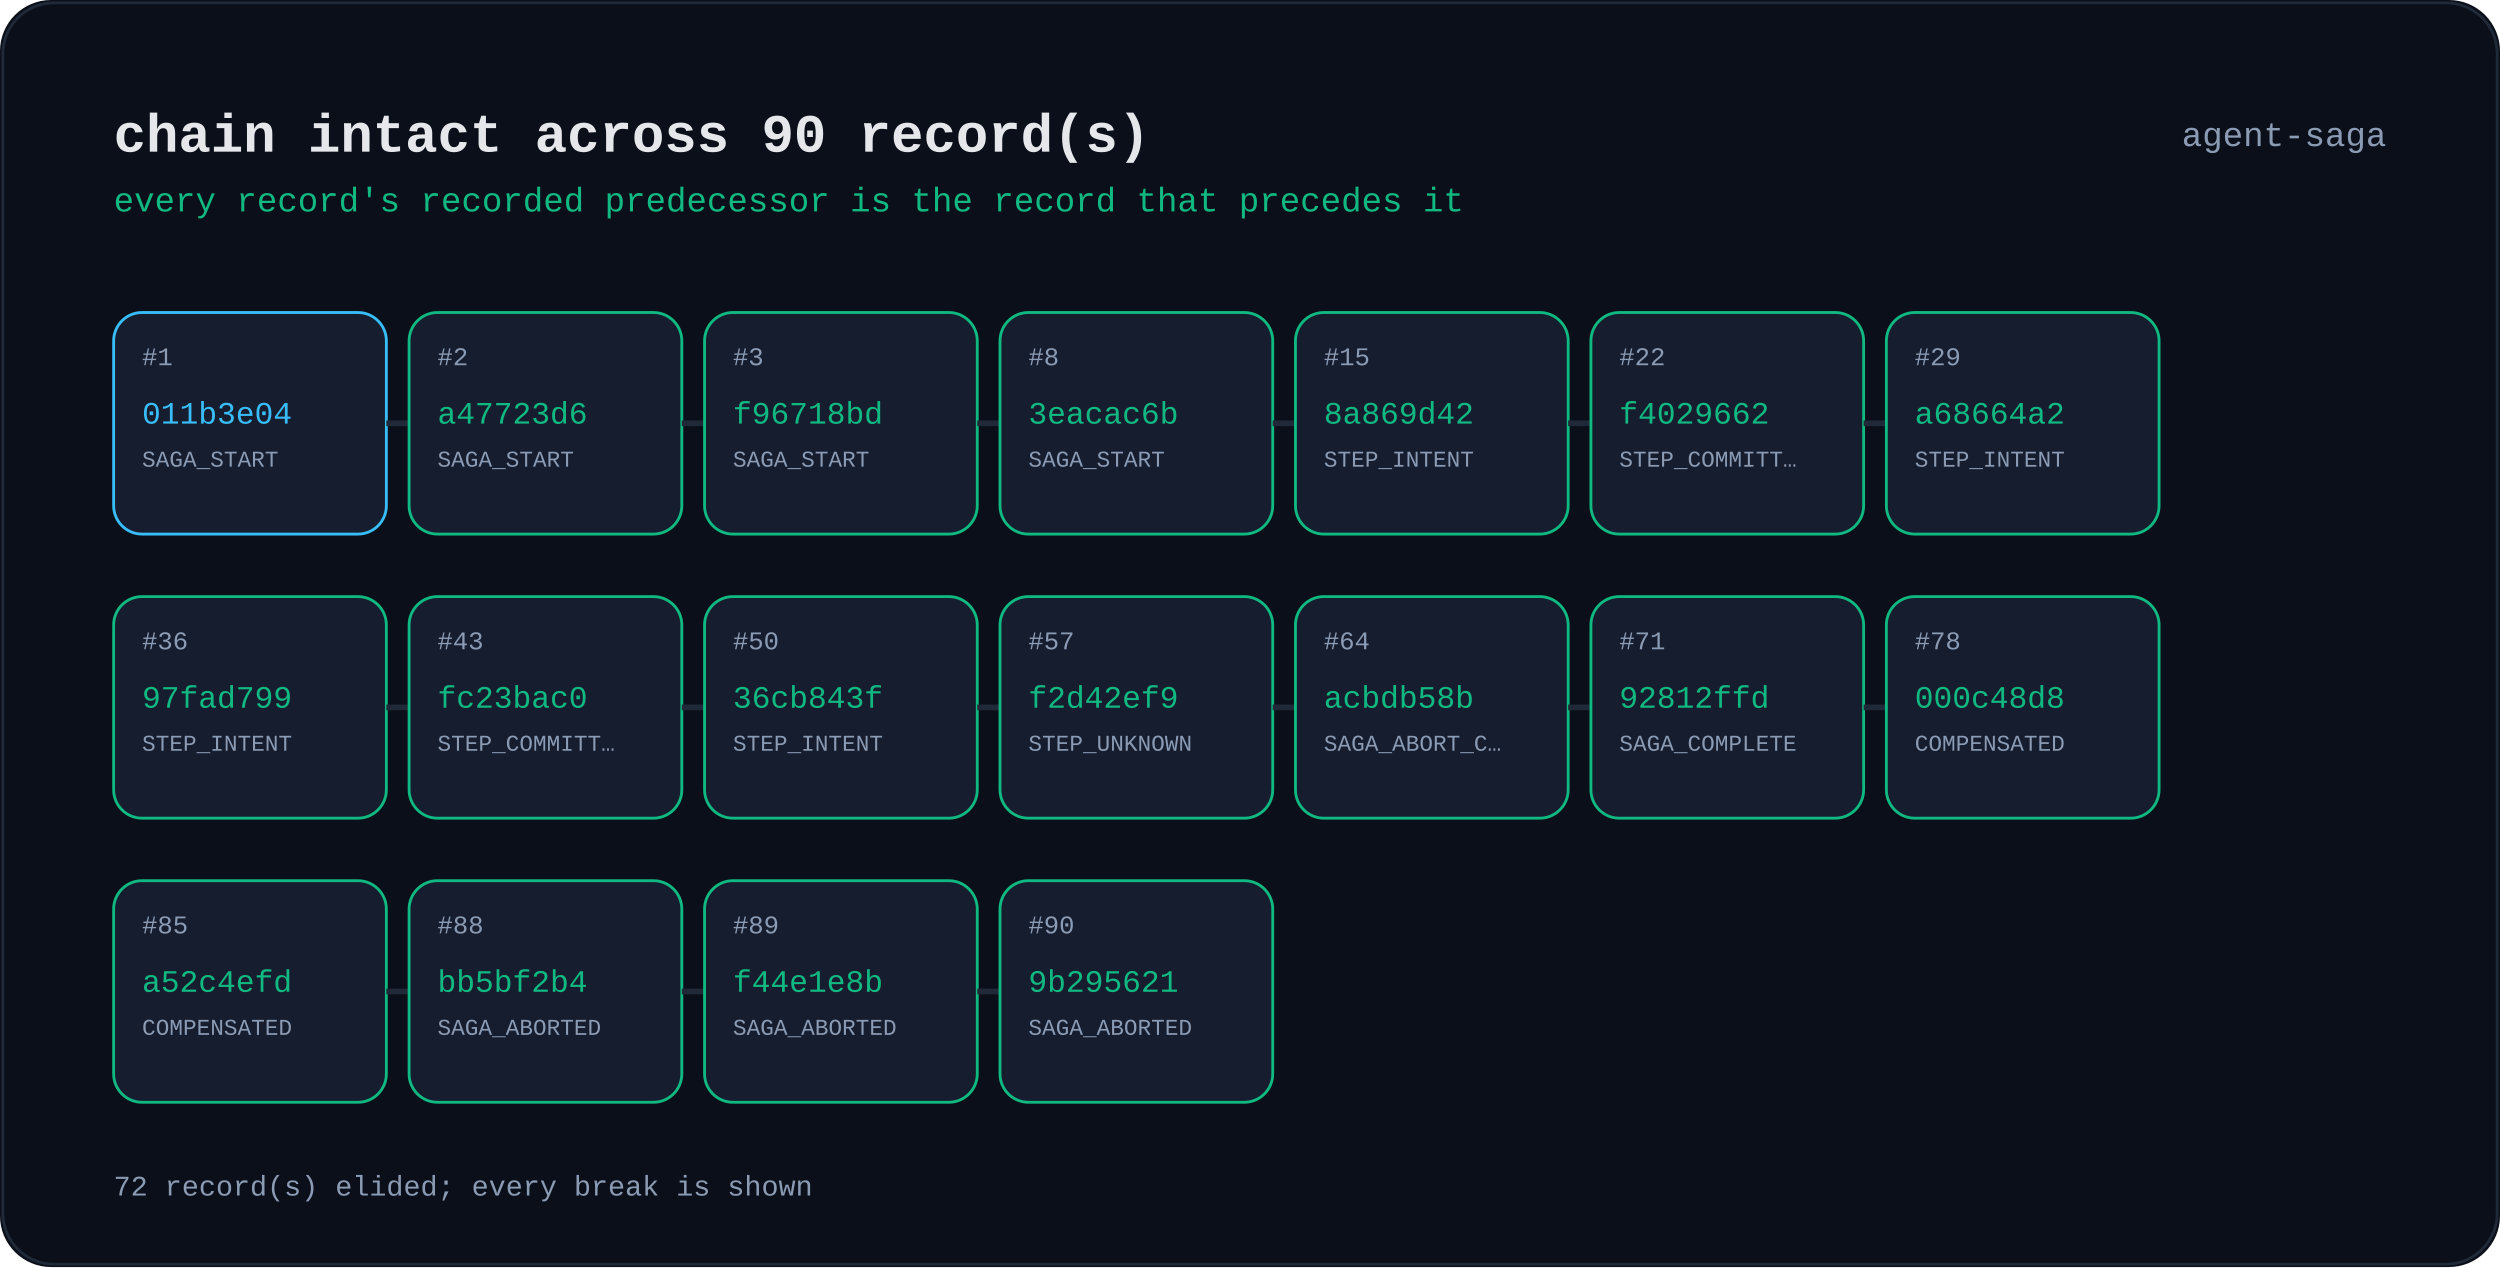
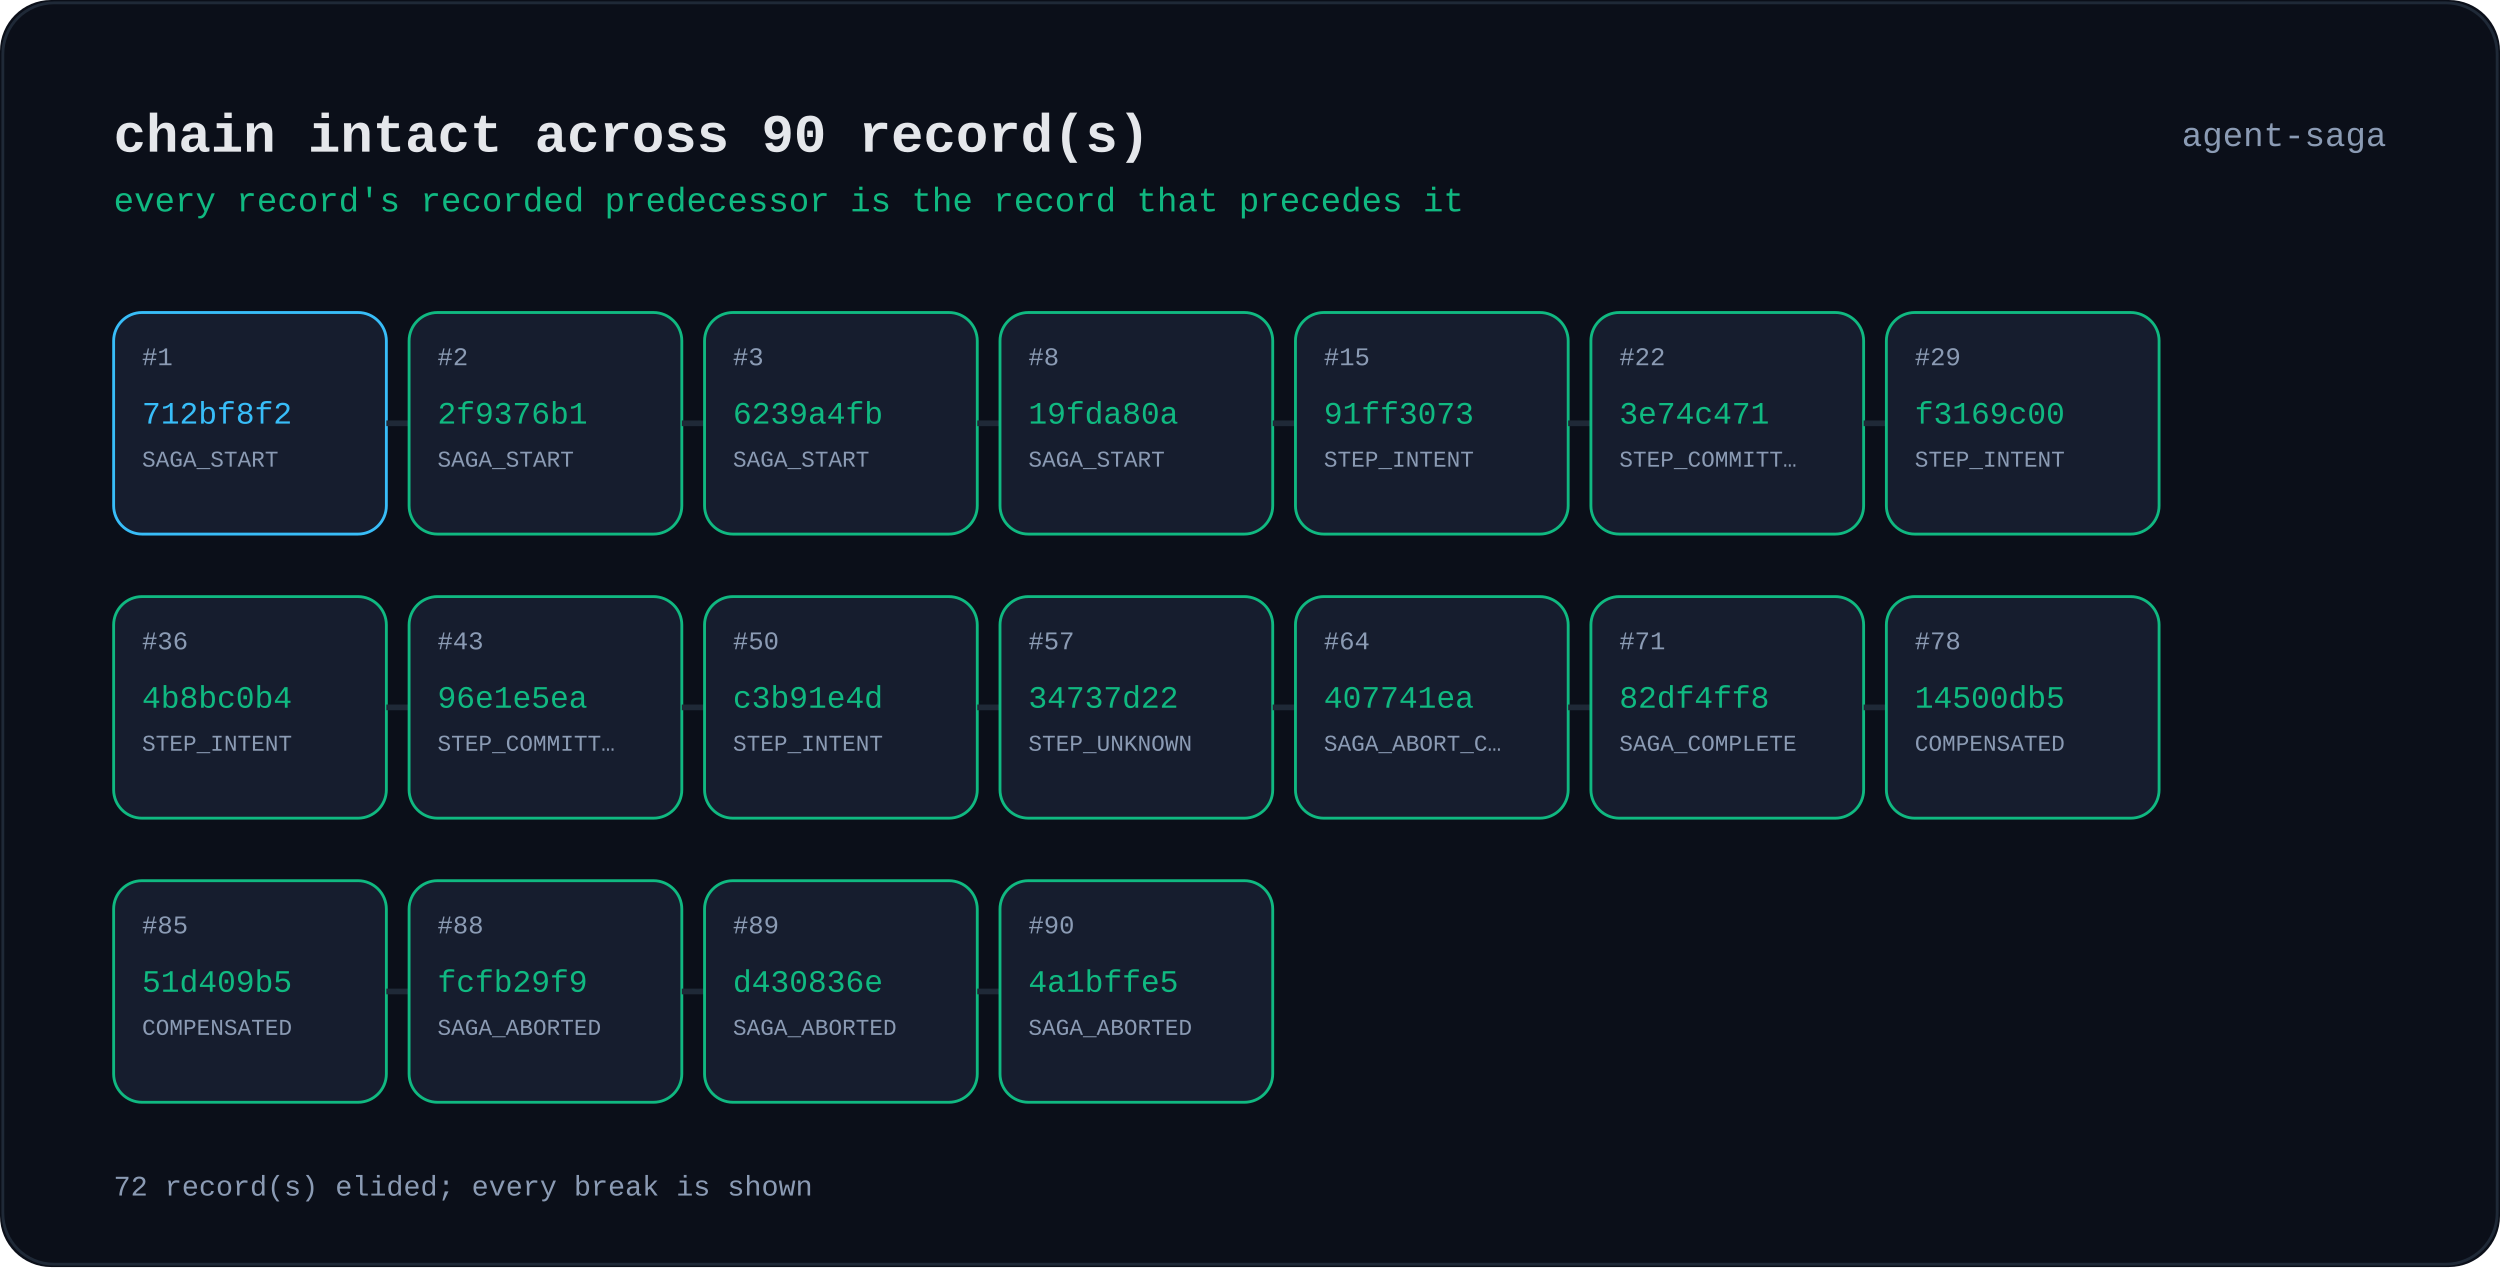
<svg xmlns="http://www.w3.org/2000/svg" viewBox="0 0 880 446" width="880" height="446" role="img" aria-label="chain intact across 90 record(s). every record's recorded predecessor is the ...">
  <style>
text{font-family:ui-monospace, SFMono-Regular, 'SF Mono', Menlo, Consolas, 'Liberation Mono', monospace;dominant-baseline:middle}
.t{fill:#e5e7eb}.m{fill:#8b9bb4}
.a0{animation:a0 4.79s linear infinite;}@keyframes a0{0%,3.13%{opacity:0}11.9%,100%{opacity:1}}
.a1{animation:a1 4.79s linear infinite;}@keyframes a1{0%,11.48%{opacity:0;transform:translateY(7px)}19.83%,100%{opacity:1;transform:translateY(0)}}
.a2{animation:a2 4.79s linear infinite;}@keyframes a2{0%,13.15%{opacity:0;transform:translateY(7px)}21.5%,100%{opacity:1;transform:translateY(0)}}
.a3{animation:a3 4.79s linear infinite;}@keyframes a3{0%,14.82%{opacity:0;transform:translateY(7px)}23.17%,100%{opacity:1;transform:translateY(0)}}
.a4{animation:a4 4.79s linear infinite;}@keyframes a4{0%,16.49%{opacity:0;transform:translateY(7px)}24.84%,100%{opacity:1;transform:translateY(0)}}
.a5{animation:a5 4.79s linear infinite;}@keyframes a5{0%,18.16%{opacity:0;transform:translateY(7px)}26.51%,100%{opacity:1;transform:translateY(0)}}
.a6{animation:a6 4.79s linear infinite;}@keyframes a6{0%,19.83%{opacity:0;transform:translateY(7px)}28.18%,100%{opacity:1;transform:translateY(0)}}
.a7{animation:a7 4.79s linear infinite;}@keyframes a7{0%,21.5%{opacity:0;transform:translateY(7px)}29.85%,100%{opacity:1;transform:translateY(0)}}
.a8{animation:a8 4.79s linear infinite;}@keyframes a8{0%,23.17%{opacity:0;transform:translateY(7px)}31.52%,100%{opacity:1;transform:translateY(0)}}
.a9{animation:a9 4.79s linear infinite;}@keyframes a9{0%,24.84%{opacity:0;transform:translateY(7px)}33.19%,100%{opacity:1;transform:translateY(0)}}
.a10{animation:a10 4.79s linear infinite;}@keyframes a10{0%,26.51%{opacity:0;transform:translateY(7px)}34.86%,100%{opacity:1;transform:translateY(0)}}
.a11{animation:a11 4.79s linear infinite;}@keyframes a11{0%,28.18%{opacity:0;transform:translateY(7px)}36.53%,100%{opacity:1;transform:translateY(0)}}
.a12{animation:a12 4.79s linear infinite;}@keyframes a12{0%,29.85%{opacity:0;transform:translateY(7px)}38.2%,100%{opacity:1;transform:translateY(0)}}
.a13{animation:a13 4.79s linear infinite;}@keyframes a13{0%,31.52%{opacity:0;transform:translateY(7px)}39.87%,100%{opacity:1;transform:translateY(0)}}
.a14{animation:a14 4.79s linear infinite;}@keyframes a14{0%,33.19%{opacity:0;transform:translateY(7px)}41.54%,100%{opacity:1;transform:translateY(0)}}
.a15{animation:a15 4.79s linear infinite;}@keyframes a15{0%,34.86%{opacity:0;transform:translateY(7px)}43.22%,100%{opacity:1;transform:translateY(0)}}
.a16{animation:a16 4.79s linear infinite;}@keyframes a16{0%,36.53%{opacity:0;transform:translateY(7px)}44.89%,100%{opacity:1;transform:translateY(0)}}
.a17{animation:a17 4.79s linear infinite;}@keyframes a17{0%,38.2%{opacity:0;transform:translateY(7px)}46.56%,100%{opacity:1;transform:translateY(0)}}
.a18{animation:a18 4.79s linear infinite;}@keyframes a18{0%,39.87%{opacity:0;transform:translateY(7px)}48.23%,100%{opacity:1;transform:translateY(0)}}
@media (prefers-reduced-motion: reduce){*{animation:none !important;opacity:1 !important;transform:none !important}}
</style>
  <rect width="880" height="446" rx="18" fill="#0b0f19" />
  <rect x="1" y="1" width="878" height="444" rx="18" fill="none" stroke="#1f2937" />
  <g class="a0">
    <text class="t" x="40" y="48" font-size="19" font-weight="700">chain intact across 90 record(s)</text>
    <text x="40" y="71" font-size="12" fill="#10b981">every record's recorded predecessor is the record that precedes it</text>
    <text class="m" x="840" y="48" font-size="12" text-anchor="end">agent-saga</text>
  </g>
  <g class="a1">
    <rect x="40" y="110" width="96" height="78" rx="10" fill="#161d2e" stroke="#38bdf8" stroke-width="1" />
    <text class="m" x="50" y="126" font-size="9">#1</text>
-     <text x="50" y="146" font-size="11" fill="#38bdf8">011b3e04</text>
+     <text x="50" y="146" font-size="11" fill="#38bdf8">712bf8f2</text>
    <text class="m" x="50" y="162" font-size="8">SAGA_START</text>
  </g>
  <g class="a1">
    <rect x="136" y="148" width="8" height="2" fill="#1f2937" />
  </g>
  <g class="a2">
    <rect x="144" y="110" width="96" height="78" rx="10" fill="#161d2e" stroke="#10b981" stroke-width="1" />
    <text class="m" x="154" y="126" font-size="9">#2</text>
-     <text x="154" y="146" font-size="11" fill="#10b981">a47723d6</text>
+     <text x="154" y="146" font-size="11" fill="#10b981">2f9376b1</text>
    <text class="m" x="154" y="162" font-size="8">SAGA_START</text>
  </g>
  <g class="a2">
    <rect x="240" y="148" width="8" height="2" fill="#1f2937" />
  </g>
  <g class="a3">
    <rect x="248" y="110" width="96" height="78" rx="10" fill="#161d2e" stroke="#10b981" stroke-width="1" />
    <text class="m" x="258" y="126" font-size="9">#3</text>
-     <text x="258" y="146" font-size="11" fill="#10b981">f96718bd</text>
+     <text x="258" y="146" font-size="11" fill="#10b981">6239a4fb</text>
    <text class="m" x="258" y="162" font-size="8">SAGA_START</text>
  </g>
  <g class="a3">
    <rect x="344" y="148" width="8" height="2" fill="#1f2937" />
  </g>
  <g class="a4">
    <rect x="352" y="110" width="96" height="78" rx="10" fill="#161d2e" stroke="#10b981" stroke-width="1" />
    <text class="m" x="362" y="126" font-size="9">#8</text>
-     <text x="362" y="146" font-size="11" fill="#10b981">3eacac6b</text>
+     <text x="362" y="146" font-size="11" fill="#10b981">19fda80a</text>
    <text class="m" x="362" y="162" font-size="8">SAGA_START</text>
  </g>
  <g class="a4">
    <rect x="448" y="148" width="8" height="2" fill="#1f2937" />
  </g>
  <g class="a5">
    <rect x="456" y="110" width="96" height="78" rx="10" fill="#161d2e" stroke="#10b981" stroke-width="1" />
    <text class="m" x="466" y="126" font-size="9">#15</text>
-     <text x="466" y="146" font-size="11" fill="#10b981">8a869d42</text>
+     <text x="466" y="146" font-size="11" fill="#10b981">91ff3073</text>
    <text class="m" x="466" y="162" font-size="8">STEP_INTENT</text>
  </g>
  <g class="a5">
    <rect x="552" y="148" width="8" height="2" fill="#1f2937" />
  </g>
  <g class="a6">
    <rect x="560" y="110" width="96" height="78" rx="10" fill="#161d2e" stroke="#10b981" stroke-width="1" />
    <text class="m" x="570" y="126" font-size="9">#22</text>
-     <text x="570" y="146" font-size="11" fill="#10b981">f4029662</text>
+     <text x="570" y="146" font-size="11" fill="#10b981">3e74c471</text>
    <text class="m" x="570" y="162" font-size="8">STEP_COMMITT…</text>
  </g>
  <g class="a6">
    <rect x="656" y="148" width="8" height="2" fill="#1f2937" />
  </g>
  <g class="a7">
    <rect x="664" y="110" width="96" height="78" rx="10" fill="#161d2e" stroke="#10b981" stroke-width="1" />
    <text class="m" x="674" y="126" font-size="9">#29</text>
-     <text x="674" y="146" font-size="11" fill="#10b981">a68664a2</text>
+     <text x="674" y="146" font-size="11" fill="#10b981">f3169c00</text>
    <text class="m" x="674" y="162" font-size="8">STEP_INTENT</text>
  </g>
  <g class="a8">
    <rect x="40" y="210" width="96" height="78" rx="10" fill="#161d2e" stroke="#10b981" stroke-width="1" />
    <text class="m" x="50" y="226" font-size="9">#36</text>
-     <text x="50" y="246" font-size="11" fill="#10b981">97fad799</text>
+     <text x="50" y="246" font-size="11" fill="#10b981">4b8bc0b4</text>
    <text class="m" x="50" y="262" font-size="8">STEP_INTENT</text>
  </g>
  <g class="a8">
    <rect x="136" y="248" width="8" height="2" fill="#1f2937" />
  </g>
  <g class="a9">
    <rect x="144" y="210" width="96" height="78" rx="10" fill="#161d2e" stroke="#10b981" stroke-width="1" />
    <text class="m" x="154" y="226" font-size="9">#43</text>
-     <text x="154" y="246" font-size="11" fill="#10b981">fc23bac0</text>
+     <text x="154" y="246" font-size="11" fill="#10b981">96e1e5ea</text>
    <text class="m" x="154" y="262" font-size="8">STEP_COMMITT…</text>
  </g>
  <g class="a9">
    <rect x="240" y="248" width="8" height="2" fill="#1f2937" />
  </g>
  <g class="a10">
    <rect x="248" y="210" width="96" height="78" rx="10" fill="#161d2e" stroke="#10b981" stroke-width="1" />
    <text class="m" x="258" y="226" font-size="9">#50</text>
-     <text x="258" y="246" font-size="11" fill="#10b981">36cb843f</text>
+     <text x="258" y="246" font-size="11" fill="#10b981">c3b91e4d</text>
    <text class="m" x="258" y="262" font-size="8">STEP_INTENT</text>
  </g>
  <g class="a10">
    <rect x="344" y="248" width="8" height="2" fill="#1f2937" />
  </g>
  <g class="a11">
    <rect x="352" y="210" width="96" height="78" rx="10" fill="#161d2e" stroke="#10b981" stroke-width="1" />
    <text class="m" x="362" y="226" font-size="9">#57</text>
-     <text x="362" y="246" font-size="11" fill="#10b981">f2d42ef9</text>
+     <text x="362" y="246" font-size="11" fill="#10b981">34737d22</text>
    <text class="m" x="362" y="262" font-size="8">STEP_UNKNOWN</text>
  </g>
  <g class="a11">
    <rect x="448" y="248" width="8" height="2" fill="#1f2937" />
  </g>
  <g class="a12">
    <rect x="456" y="210" width="96" height="78" rx="10" fill="#161d2e" stroke="#10b981" stroke-width="1" />
    <text class="m" x="466" y="226" font-size="9">#64</text>
-     <text x="466" y="246" font-size="11" fill="#10b981">acbdb58b</text>
+     <text x="466" y="246" font-size="11" fill="#10b981">407741ea</text>
    <text class="m" x="466" y="262" font-size="8">SAGA_ABORT_C…</text>
  </g>
  <g class="a12">
    <rect x="552" y="248" width="8" height="2" fill="#1f2937" />
  </g>
  <g class="a13">
    <rect x="560" y="210" width="96" height="78" rx="10" fill="#161d2e" stroke="#10b981" stroke-width="1" />
    <text class="m" x="570" y="226" font-size="9">#71</text>
-     <text x="570" y="246" font-size="11" fill="#10b981">92812ffd</text>
+     <text x="570" y="246" font-size="11" fill="#10b981">82df4ff8</text>
    <text class="m" x="570" y="262" font-size="8">SAGA_COMPLETE</text>
  </g>
  <g class="a13">
    <rect x="656" y="248" width="8" height="2" fill="#1f2937" />
  </g>
  <g class="a14">
    <rect x="664" y="210" width="96" height="78" rx="10" fill="#161d2e" stroke="#10b981" stroke-width="1" />
    <text class="m" x="674" y="226" font-size="9">#78</text>
-     <text x="674" y="246" font-size="11" fill="#10b981">000c48d8</text>
+     <text x="674" y="246" font-size="11" fill="#10b981">14500db5</text>
    <text class="m" x="674" y="262" font-size="8">COMPENSATED</text>
  </g>
  <g class="a15">
    <rect x="40" y="310" width="96" height="78" rx="10" fill="#161d2e" stroke="#10b981" stroke-width="1" />
    <text class="m" x="50" y="326" font-size="9">#85</text>
-     <text x="50" y="346" font-size="11" fill="#10b981">a52c4efd</text>
+     <text x="50" y="346" font-size="11" fill="#10b981">51d409b5</text>
    <text class="m" x="50" y="362" font-size="8">COMPENSATED</text>
  </g>
  <g class="a15">
    <rect x="136" y="348" width="8" height="2" fill="#1f2937" />
  </g>
  <g class="a16">
    <rect x="144" y="310" width="96" height="78" rx="10" fill="#161d2e" stroke="#10b981" stroke-width="1" />
    <text class="m" x="154" y="326" font-size="9">#88</text>
-     <text x="154" y="346" font-size="11" fill="#10b981">bb5bf2b4</text>
+     <text x="154" y="346" font-size="11" fill="#10b981">fcfb29f9</text>
    <text class="m" x="154" y="362" font-size="8">SAGA_ABORTED</text>
  </g>
  <g class="a16">
    <rect x="240" y="348" width="8" height="2" fill="#1f2937" />
  </g>
  <g class="a17">
    <rect x="248" y="310" width="96" height="78" rx="10" fill="#161d2e" stroke="#10b981" stroke-width="1" />
    <text class="m" x="258" y="326" font-size="9">#89</text>
-     <text x="258" y="346" font-size="11" fill="#10b981">f44e1e8b</text>
+     <text x="258" y="346" font-size="11" fill="#10b981">d430836e</text>
    <text class="m" x="258" y="362" font-size="8">SAGA_ABORTED</text>
  </g>
  <g class="a17">
    <rect x="344" y="348" width="8" height="2" fill="#1f2937" />
  </g>
  <g class="a18">
    <rect x="352" y="310" width="96" height="78" rx="10" fill="#161d2e" stroke="#10b981" stroke-width="1" />
    <text class="m" x="362" y="326" font-size="9">#90</text>
-     <text x="362" y="346" font-size="11" fill="#10b981">9b295621</text>
+     <text x="362" y="346" font-size="11" fill="#10b981">4a1bffe5</text>
    <text class="m" x="362" y="362" font-size="8">SAGA_ABORTED</text>
  </g>
  <text class="m" x="40" y="418" font-size="10">72 record(s) elided; every break is shown</text>
</svg>
